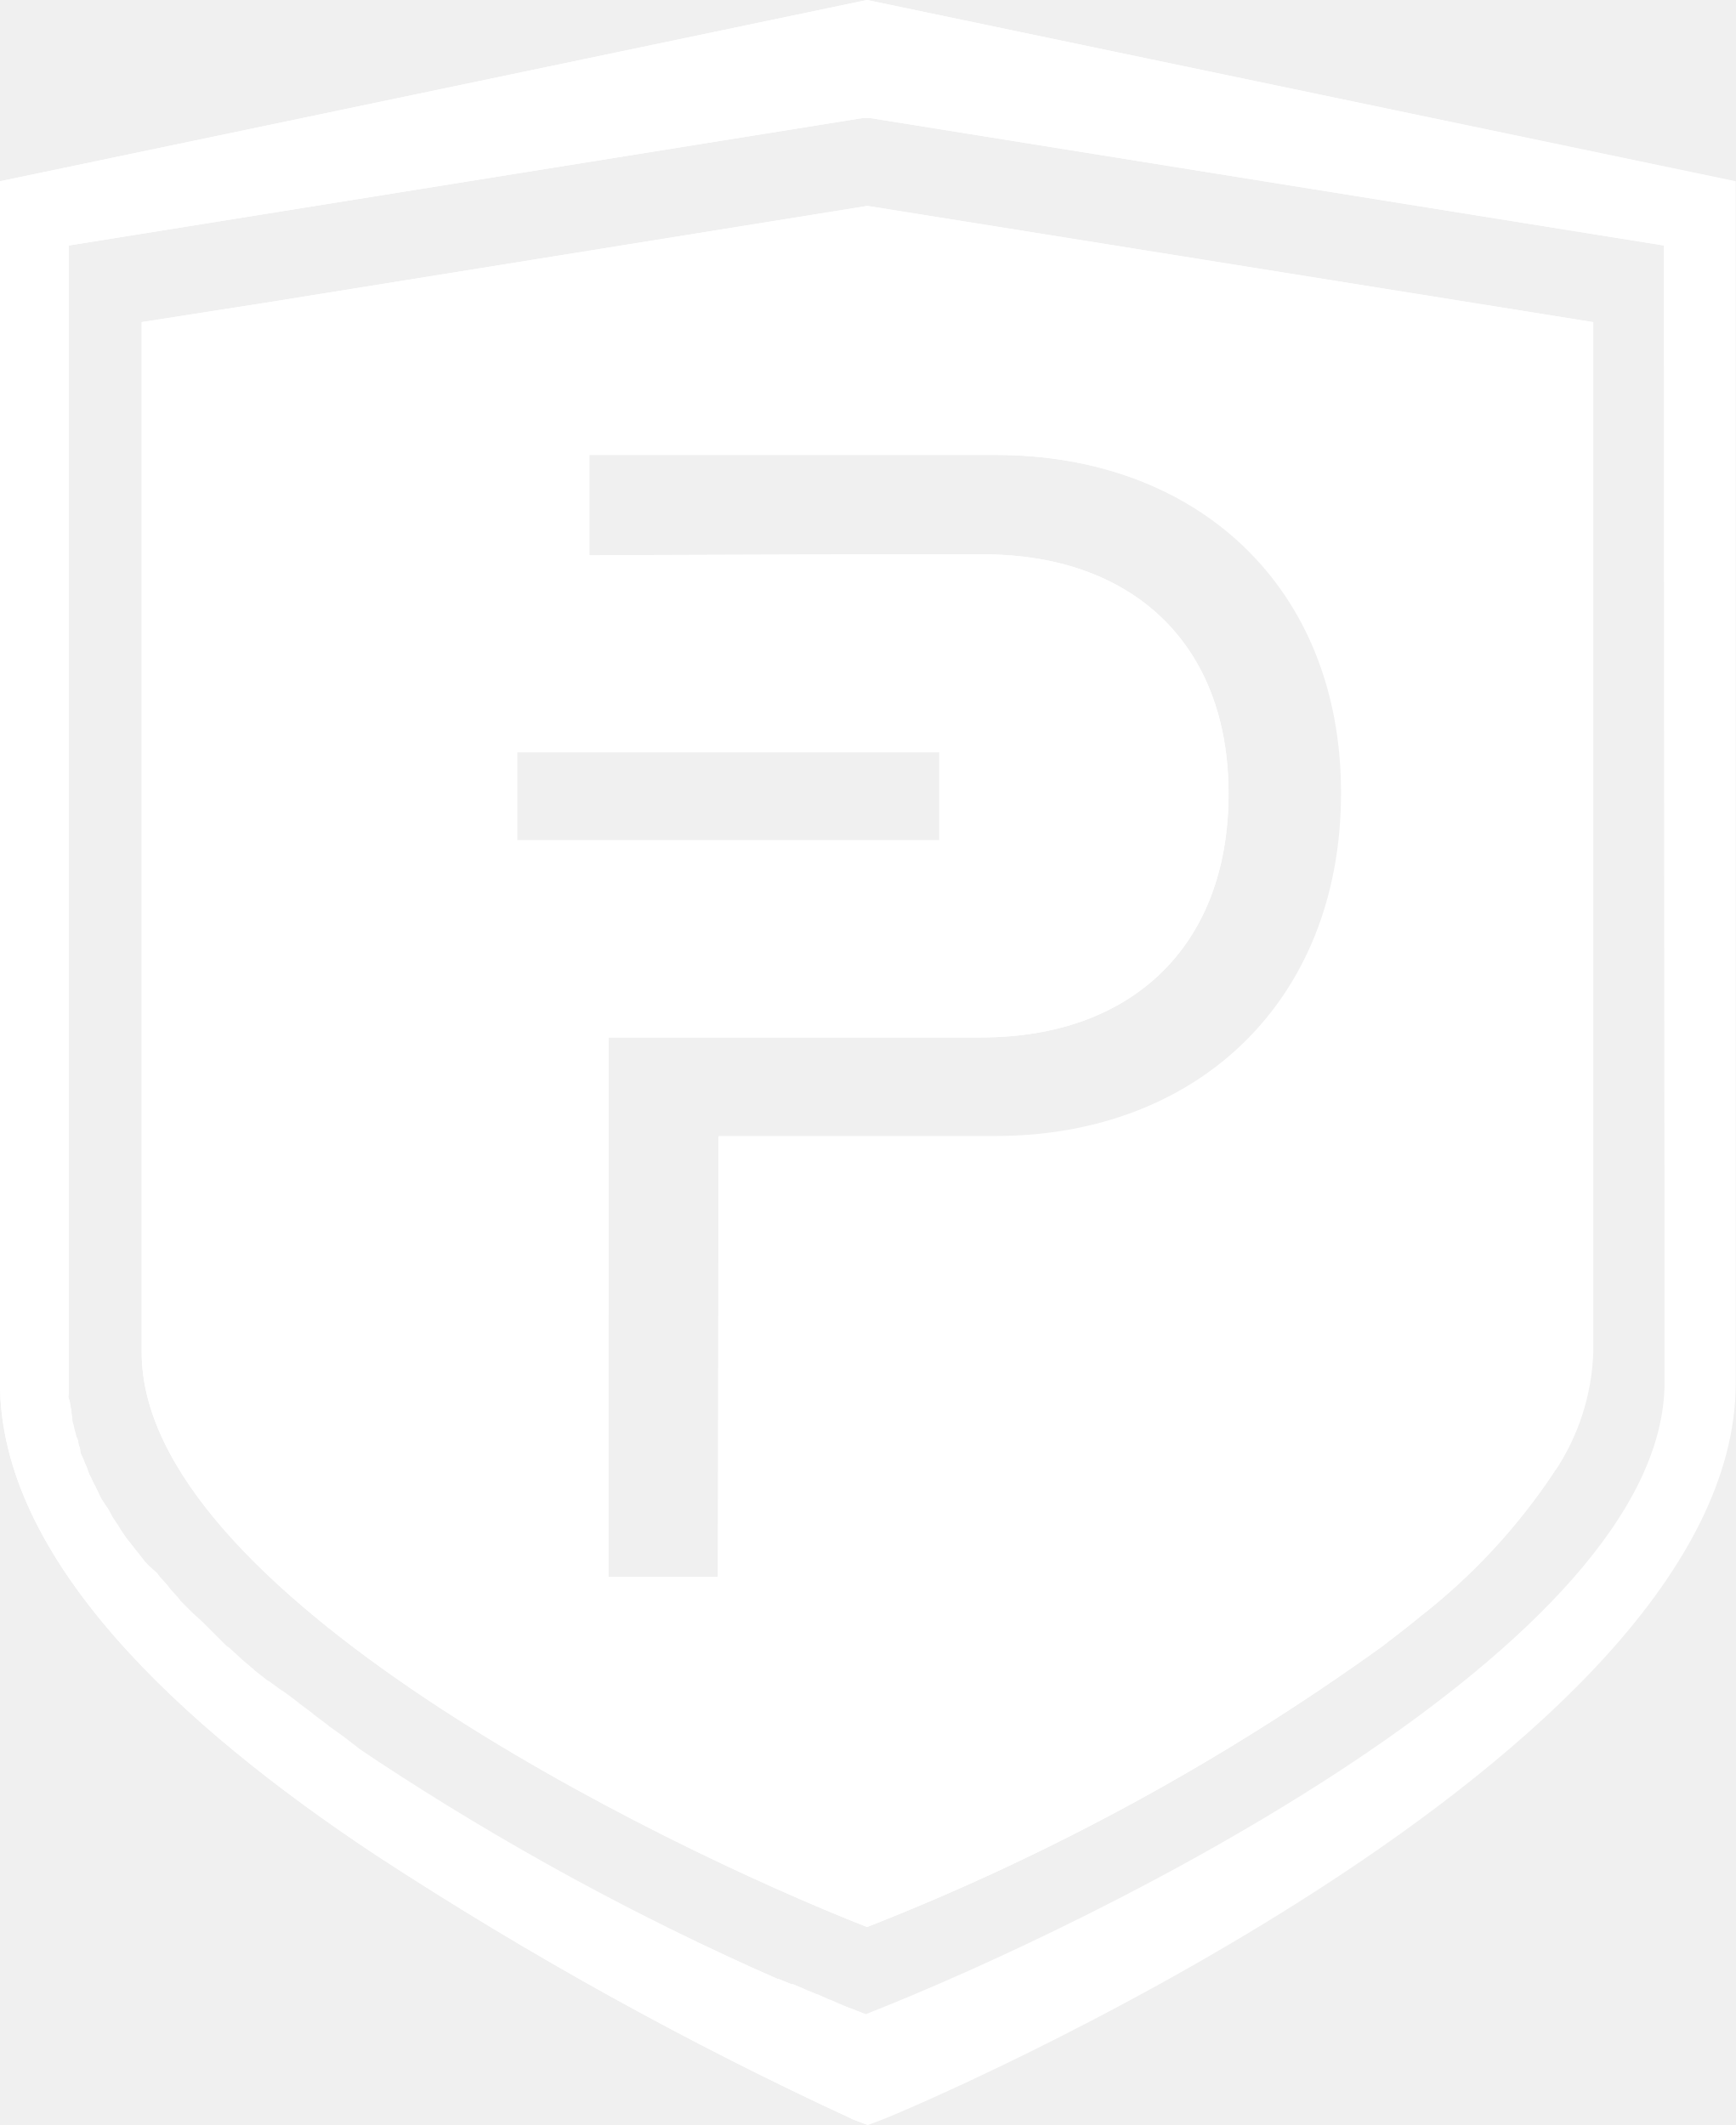
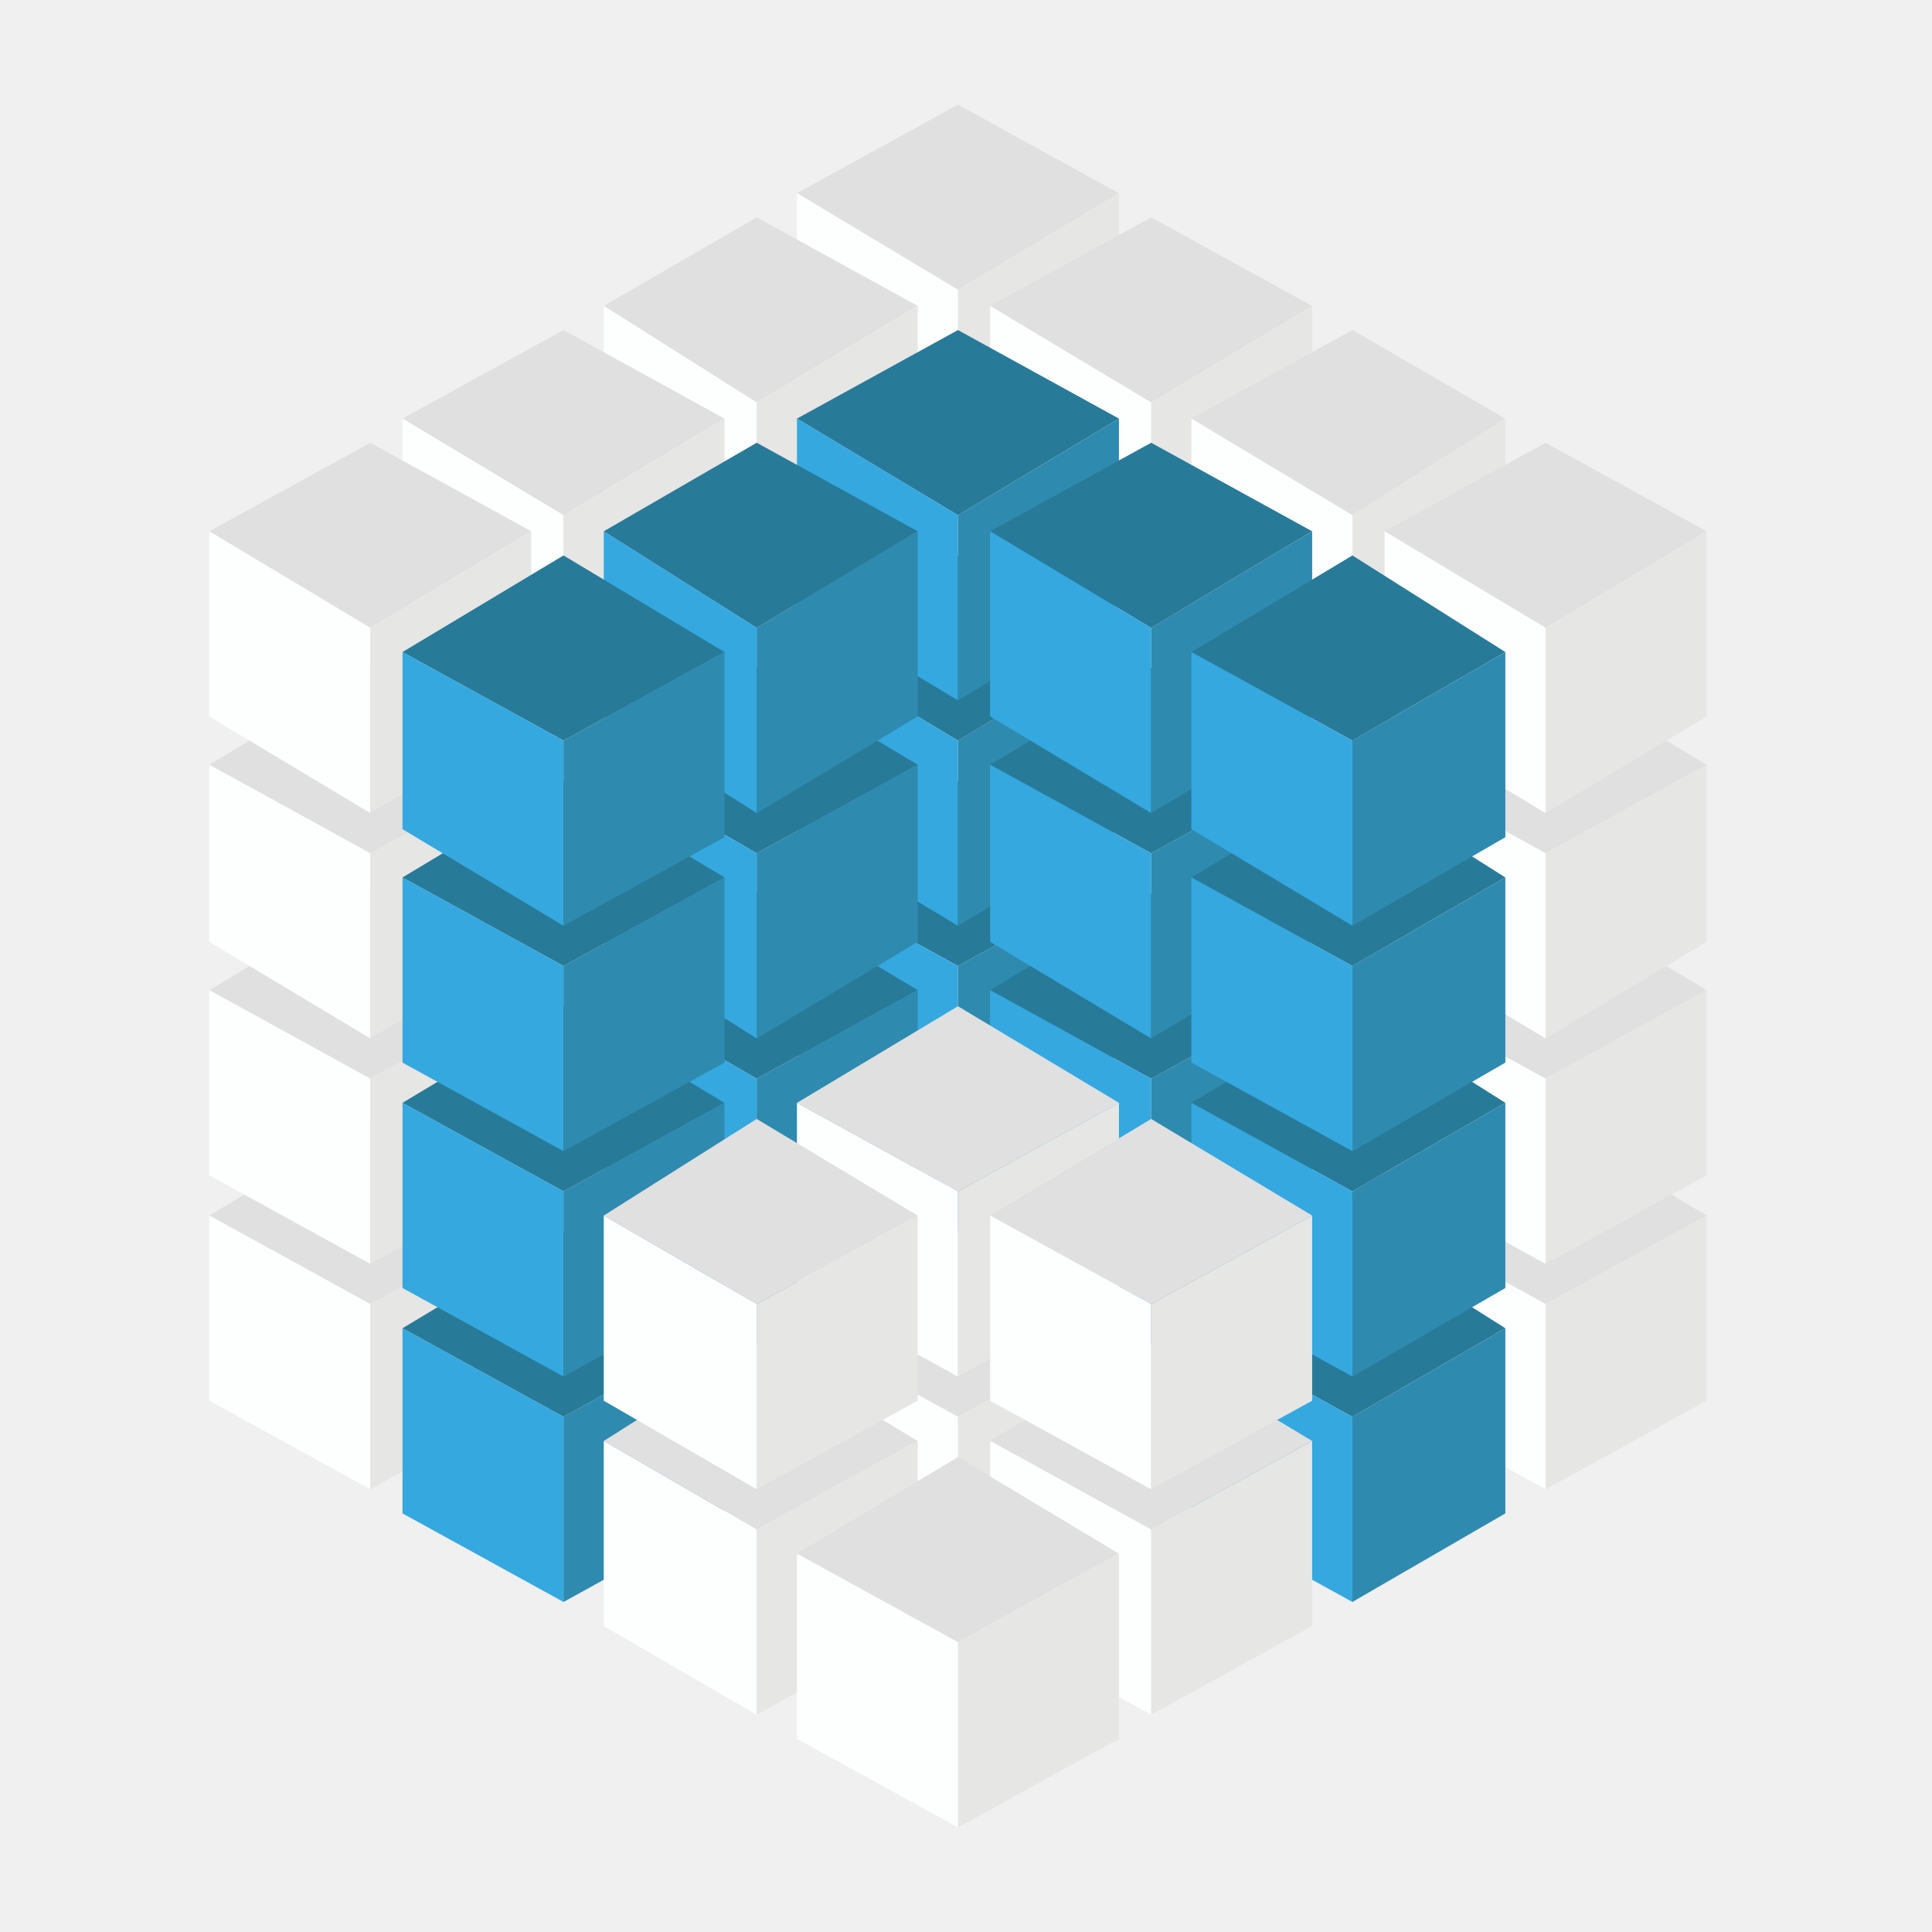
- <svg xmlns="http://www.w3.org/2000/svg" width="49" height="60" viewBox="0 0 49 60">
-   <defs>
-     <style type="text/css">
-             .cls-1{fill:#fff}
-         </style>
-   </defs>
-   <g id="ic_bltg" transform="translate(-4271 -3.715)">
-     <path id="Path_18615" d="M4295.475 3.715L4271 8.833V42.77c0 4.969 5.089 9.664 10.6 13.317a105.238 105.238 0 0 0 13.5 7.478l.4.15.4-.15c.992-.373 24.1-10.211 24.1-20.795V8.833zm22.539 39.055c0 7.4-15.911 15.23-22.539 17.838l-.323-.124-.124-.05-.224-.1-.124-.05-.224-.1-.074-.025-.273-.124-.075-.025-.3-.124-.05-.025-.323-.124h-.024l-.373-.15h-.025a77.919 77.919 0 0 1-11.369-6.161l-.447-.3-.446-.323-.422-.3-.025-.025-.4-.3-.025-.025-.4-.3-.024-.025-.4-.3-.05-.025-.372-.273-.05-.025-.348-.273-.049-.05-.323-.273-.05-.05-.3-.273-.075-.05-.273-.273-.074-.074-.274-.273-.074-.074-.273-.248-.074-.074-.249-.248-.074-.1-.224-.248-.075-.1-.223-.248-.075-.1-.2-.248-.1-.1-.173-.223-.1-.124-.173-.223-.1-.124-.15-.223-.074-.124-.15-.223-.074-.15a1.442 1.442 0 0 0-.124-.2l-.1-.15a.755.755 0 0 1-.1-.2l-.075-.15c-.025-.074-.074-.124-.1-.2a.854.854 0 0 0-.075-.15 1.7 1.7 0 0 1-.074-.2c-.025-.074-.05-.1-.075-.174a1.191 1.191 0 0 0-.075-.174.471.471 0 0 1-.05-.174c0-.05-.05-.124-.05-.174a.453.453 0 0 0-.05-.174c-.024-.05-.024-.1-.05-.174s-.025-.124-.049-.2a.384.384 0 0 1-.025-.15c0-.05-.025-.124-.025-.2s-.024-.1-.024-.15a.924.924 0 0 0-.05-.223c-.025-.074 0-.074 0-.124V10.647l22.417-3.6h.2l22.417 3.6.025 32.124z" class="cls-1" data-name="Path 18615" />
-     <path id="Path_18616" d="M4424.748 197.505l-16.977 2.733-3.5.547v29.093c0 6.733 14.47 13.863 20.477 16.223a66.344 66.344 0 0 0 14.545-7.925c.347-.273.72-.547 1.043-.82a17.266 17.266 0 0 0 3.823-4.124 6.427 6.427 0 0 0 1.066-3.33v-29.117zm-9.878 15.428h11.939v2.485h-11.939zm23.282 1.168c0 5.888-4.1 9.69-9.755 9.69h-7.843v12.422h-3.1v-15.23h10.525c4.219 0 6.974-2.559 6.974-6.882 0-4.273-2.755-6.758-6.925-6.758h-3.277l-7.843.025v-2.832h11.467c5.684 0 9.78 3.677 9.78 9.565" class="cls-1" data-name="Path 18616" transform="translate(-129.272 -187.976)" />
-     <path id="Path_18617" d="M4295.475 3.715L4271 8.833V42.77c0 4.969 5.089 9.664 10.6 13.317a105.276 105.276 0 0 0 13.5 7.478l.4.15v-.045l.349-.132c.993-.373 24.1-10.211 24.1-20.795V8.833zm22.516 39.029c0 7.4-15.911 15.23-22.539 17.838v.007l-.274-.106-.125-.05-.223-.074-.125-.05-.224-.1-.074-.025-.273-.124-.075-.025-.3-.124-.049-.025-.323-.15h-.049l-.372-.15h-.025A77 77 0 0 1 4281.6 53.4l-.446-.3-.447-.348-.422-.3-.024-.025-.4-.3-.024-.025-.4-.3-.026-.025-.4-.3-.049-.025-.373-.273-.05-.025-.348-.273-.049-.048-.323-.273-.05-.05-.3-.273-.074-.05-.273-.273-.075-.074-.273-.273-.075-.074-.273-.248-.074-.074-.248-.248-.075-.1-.224-.248-.074-.1-.224-.248-.074-.1-.224-.2-.1-.1-.174-.223-.1-.124-.174-.223-.1-.124-.151-.223-.074-.124-.15-.223-.074-.124a1.4 1.4 0 0 0-.125-.2l-.1-.15-.1-.2-.074-.15c-.025-.074-.075-.124-.1-.2a.821.821 0 0 0-.075-.15 1.616 1.616 0 0 1-.074-.2c-.025-.074-.05-.1-.075-.174a1.138 1.138 0 0 0-.074-.174.37.37 0 0 1-.05-.174c0-.074-.049-.15-.049-.2a.445.445 0 0 0-.05-.174c-.024-.05-.024-.1-.049-.174s-.025-.124-.049-.2a.359.359 0 0 1-.025-.15c0-.05-.025-.124-.025-.2s-.025-.1-.025-.15a.971.971 0 0 0-.05-.223c-.025-.074 0-.074 0-.124V10.647l22.417-3.6h.2l22.417 3.6z" class="cls-1" data-name="Path 18617" />
-     <path id="Path_18618" d="M4424.773 197.505l-17 2.733-3.5.547v29.093c0 6.733 14.47 13.863 20.477 16.223a66.331 66.331 0 0 0 14.545-7.925c.348-.273.72-.547 1.043-.82a17.259 17.259 0 0 0 3.823-4.124c-2.038-.106-2.021-.119.023-.025a6.42 6.42 0 0 0 1.067-3.33v-29.092zm-9.9 15.428h11.913v2.485h-11.913zm5.659 23.278h-3.1l.025-15.228h10.525c4.219 0 6.974-2.559 6.974-6.882 0-4.273-2.755-6.758-6.925-6.758h-3.278l-7.843.025v-2.832h11.466c5.659 0 9.754 3.7 9.754 9.54 0 5.888-4.07 9.69-9.754 9.69h-7.817z" class="cls-1" data-name="Path 18618" transform="translate(-129.272 -187.976)" />
+ <svg xmlns="http://www.w3.org/2000/svg" version="1.1" id="ic_piv" x="0px" y="0px" viewBox="0 0 24 24" style="enable-background:new 0 0 24 24;" xml:space="preserve">
+   <style type="text/css">
+ 	.st0{fill:none;}
+ 	.st1{fill:#E0E0E0;}
+ 	.st2{fill:#FDFFFF;}
+ 	.st3{fill:#E6E6E4;}
+ 	.st4{fill:#287A99;}
+ 	.st5{fill:#35A8E0;}
+ 	.st6{fill:#2F8AAF;}
+ </style>
+   <path id="Rectangle_4543" class="st0" d="M0,0h24v24H0V0z" />
+   <g>
+     <polygon class="st1" points="11.9,9.7 13.9,10.8 11.9,12 9.9,10.8  " />
+     <polygon class="st2" points="9.9,10.8 9.9,13.1 11.9,14.3 11.9,12  " />
+     <polygon class="st3" points="11.9,14.3 11.9,12 13.9,10.8 13.9,13.1  " />
+     <polygon class="st1" points="14.3,11.1 16.3,12.3 14.3,13.4 12.3,12.3  " />
+     <polygon class="st2" points="12.3,12.3 12.3,14.5 14.3,15.7 14.3,13.4  " />
+     <polygon class="st3" points="14.3,15.7 14.3,13.4 16.3,12.3 16.3,14.5  " />
+     <polygon class="st1" points="16.8,12.5 18.7,13.7 16.8,14.8 14.8,13.7  " />
+     <polygon class="st2" points="14.8,13.7 14.8,16 16.8,17.1 16.8,14.8  " />
+     <polygon class="st3" points="16.8,17.1 16.8,14.8 18.7,13.7 18.7,16  " />
+     <polygon class="st1" points="19.2,13.9 21.2,15.1 19.2,16.2 17.2,15.1  " />
+     <polygon class="st2" points="17.2,15.1 17.2,17.4 19.2,18.5 19.2,16.2  " />
+     <polygon class="st3" points="19.2,18.5 19.2,16.2 21.2,15.1 21.2,17.4  " />
+     <polygon class="st1" points="11.9,6.9 13.9,8 11.9,9.2 9.9,8  " />
+     <polygon class="st2" points="9.9,8 9.9,10.3 11.9,11.5 11.9,9.2  " />
+     <polygon class="st3" points="11.9,11.5 11.9,9.2 13.9,8 13.9,10.3  " />
+     <polygon class="st1" points="14.3,8.3 16.3,9.4 14.3,10.6 12.3,9.4  " />
+     <polygon class="st2" points="12.3,9.4 12.3,11.7 14.3,12.9 14.3,10.6  " />
+     <polygon class="st3" points="14.3,12.9 14.3,10.6 16.3,9.4 16.3,11.7  " />
+     <polygon class="st1" points="16.8,9.7 18.7,10.9 16.8,12 14.8,10.9  " />
+     <polygon class="st2" points="14.8,10.9 14.8,13.1 16.8,14.3 16.8,12  " />
+     <polygon class="st3" points="16.8,14.3 16.8,12 18.7,10.9 18.7,13.1  " />
+     <polygon class="st1" points="19.2,11.1 21.2,12.3 19.2,13.4 17.2,12.3  " />
+     <polygon class="st2" points="17.2,12.3 17.2,14.6 19.2,15.7 19.2,13.4  " />
+     <polygon class="st3" points="19.2,15.7 19.2,13.4 21.2,12.3 21.2,14.6  " />
+     <polygon class="st1" points="11.9,4.1 13.9,5.2 11.9,6.4 9.9,5.2  " />
+     <polygon class="st2" points="9.9,5.2 9.9,7.5 11.9,8.7 11.9,6.4  " />
+     <polygon class="st3" points="11.9,8.7 11.9,6.4 13.9,5.2 13.9,7.5  " />
+     <polygon class="st1" points="14.3,5.5 16.3,6.6 14.3,7.8 12.3,6.6  " />
+     <polygon class="st2" points="12.3,6.6 12.3,8.9 14.3,10.1 14.3,7.8  " />
+     <polygon class="st3" points="14.3,10.1 14.3,7.8 16.3,6.6 16.3,8.9  " />
+     <polygon class="st1" points="16.8,6.9 18.7,8 16.8,9.2 14.8,8  " />
+     <polygon class="st2" points="14.8,8 14.8,10.3 16.8,11.5 16.8,9.2  " />
+     <polygon class="st3" points="16.8,11.5 16.8,9.2 18.7,8 18.7,10.3  " />
+     <polygon class="st1" points="19.2,8.3 21.2,9.5 19.2,10.6 17.2,9.5  " />
+     <polygon class="st2" points="17.2,9.5 17.2,11.7 19.2,12.9 19.2,10.6  " />
+     <polygon class="st3" points="19.2,12.9 19.2,10.6 21.2,9.5 21.2,11.7  " />
+     <polygon class="st1" points="11.9,1.3 13.9,2.4 11.9,3.6 9.9,2.4  " />
+     <polygon class="st2" points="9.9,2.4 9.9,4.7 11.9,5.9 11.9,3.6  " />
+     <polygon class="st3" points="11.9,5.9 11.9,3.6 13.9,2.4 13.9,4.7  " />
+     <polygon class="st1" points="14.3,2.7 16.3,3.8 14.3,5 12.3,3.8  " />
+     <polygon class="st2" points="12.3,3.8 12.3,6.1 14.3,7.3 14.3,5  " />
+     <polygon class="st3" points="14.3,7.3 14.3,5 16.3,3.8 16.3,6.1  " />
+     <polygon class="st1" points="16.8,4.1 18.7,5.2 16.8,6.4 14.8,5.2  " />
+     <polygon class="st2" points="14.8,5.2 14.8,7.5 16.8,8.7 16.8,6.4  " />
+     <polygon class="st3" points="16.8,8.7 16.8,6.4 18.7,5.2 18.7,7.5  " />
+     <polygon class="st1" points="19.2,5.5 21.2,6.6 19.2,7.8 17.2,6.6  " />
+     <polygon class="st2" points="17.2,6.6 17.2,8.9 19.2,10.1 19.2,7.8  " />
+     <polygon class="st3" points="19.2,10.1 19.2,7.8 21.2,6.6 21.2,8.9  " />
+     <polygon class="st1" points="9.4,11.1 11.4,12.3 9.4,13.4 7.5,12.3  " />
+     <polygon class="st2" points="7.5,12.3 7.5,14.5 9.4,15.7 9.4,13.4  " />
+     <polygon class="st3" points="9.4,15.7 9.4,13.4 11.4,12.3 11.4,14.5  " />
+     <polygon class="st4" points="11.9,12.5 13.9,13.7 11.9,14.8 9.9,13.7  " />
+     <polygon class="st5" points="9.9,13.7 9.9,16 11.9,17.1 11.9,14.8  " />
+     <polygon class="st6" points="11.9,17.1 11.9,14.8 13.9,13.7 13.9,16  " />
+     <polygon class="st4" points="14.3,13.9 16.3,15.1 14.3,16.2 12.3,15.1  " />
+     <polygon class="st5" points="12.3,15.1 12.3,17.4 14.3,18.5 14.3,16.2  " />
+     <polygon class="st6" points="14.3,18.5 14.3,16.2 16.3,15.1 16.3,17.4  " />
+     <polygon class="st4" points="16.8,15.3 18.7,16.5 16.8,17.6 14.8,16.5  " />
+     <polygon class="st5" points="14.8,16.5 14.8,18.8 16.8,19.9 16.8,17.6  " />
+     <polygon class="st6" points="16.8,19.9 16.8,17.6 18.7,16.5 18.7,18.8  " />
+     <polygon class="st1" points="9.4,8.3 11.4,9.4 9.4,10.6 7.5,9.4  " />
+     <polygon class="st2" points="7.5,9.4 7.5,11.7 9.4,12.9 9.4,10.6  " />
+     <polygon class="st3" points="9.4,12.9 9.4,10.6 11.4,9.4 11.4,11.7  " />
+     <polygon class="st4" points="11.9,9.7 13.9,10.9 11.9,12 9.9,10.9  " />
+     <polygon class="st5" points="9.9,10.9 9.9,13.1 11.9,14.3 11.9,12  " />
+     <polygon class="st6" points="11.9,14.3 11.9,12 13.9,10.9 13.9,13.1  " />
+     <polygon class="st4" points="14.3,11.1 16.3,12.3 14.3,13.4 12.3,12.3  " />
+     <polygon class="st5" points="12.3,12.3 12.3,14.6 14.3,15.7 14.3,13.4  " />
+     <polygon class="st6" points="14.3,15.7 14.3,13.4 16.3,12.3 16.3,14.6  " />
+     <polygon class="st4" points="16.8,12.5 18.7,13.7 16.8,14.8 14.8,13.7  " />
+     <polygon class="st5" points="14.8,13.7 14.8,16 16.8,17.1 16.8,14.8  " />
+     <polygon class="st6" points="16.8,17.1 16.8,14.8 18.7,13.7 18.7,16  " />
+     <polygon class="st1" points="9.4,5.5 11.4,6.6 9.4,7.8 7.5,6.6  " />
+     <polygon class="st2" points="7.5,6.6 7.5,8.9 9.4,10.1 9.4,7.8  " />
+     <polygon class="st3" points="9.4,10.1 9.4,7.8 11.4,6.6 11.4,8.9  " />
+     <polygon class="st4" points="11.9,6.9 13.9,8 11.9,9.2 9.9,8  " />
+     <polygon class="st5" points="9.9,8 9.9,10.3 11.9,11.5 11.9,9.2  " />
+     <polygon class="st6" points="11.9,11.5 11.9,9.2 13.9,8 13.9,10.3  " />
+     <polygon class="st4" points="14.3,8.3 16.3,9.5 14.3,10.6 12.3,9.5  " />
+     <polygon class="st5" points="12.3,9.5 12.3,11.7 14.3,12.9 14.3,10.6  " />
+     <polygon class="st6" points="14.3,12.9 14.3,10.6 16.3,9.5 16.3,11.7  " />
+     <polygon class="st4" points="16.8,9.7 18.7,10.9 16.8,12 14.8,10.9  " />
+     <polygon class="st5" points="14.8,10.9 14.8,13.2 16.8,14.3 16.8,12  " />
+     <polygon class="st6" points="16.8,14.3 16.8,12 18.7,10.9 18.7,13.2  " />
+     <polygon class="st1" points="9.4,2.7 11.4,3.8 9.4,5 7.5,3.8  " />
+     <polygon class="st2" points="7.5,3.8 7.5,6.1 9.4,7.3 9.4,5  " />
+     <polygon class="st3" points="9.4,7.3 9.4,5 11.4,3.8 11.4,6.1  " />
+     <polygon class="st4" points="11.9,4.1 13.9,5.2 11.9,6.4 9.9,5.2  " />
+     <polygon class="st5" points="9.9,5.2 9.9,7.5 11.9,8.7 11.9,6.4  " />
+     <polygon class="st6" points="11.9,8.7 11.9,6.4 13.9,5.2 13.9,7.5  " />
+     <polygon class="st4" points="14.3,5.5 16.3,6.6 14.3,7.8 12.3,6.6  " />
+     <polygon class="st5" points="12.3,6.6 12.3,8.9 14.3,10.1 14.3,7.8  " />
+     <polygon class="st6" points="14.3,10.1 14.3,7.8 16.3,6.6 16.3,8.9  " />
+     <polygon class="st4" points="16.8,6.9 18.7,8.1 16.8,9.2 14.8,8.1  " />
+     <polygon class="st5" points="14.8,8.1 14.8,10.3 16.8,11.5 16.8,9.2  " />
+     <polygon class="st6" points="16.8,11.5 16.8,9.2 18.7,8.1 18.7,10.4  " />
+     <polygon class="st1" points="7,12.5 9,13.7 7,14.8 5,13.7  " />
+     <polygon class="st2" points="5,13.7 5,16 7,17.1 7,14.8  " />
+     <polygon class="st3" points="7,17.1 7,14.8 9,13.7 9,16  " />
+     <polygon class="st4" points="9.4,13.9 11.4,15.1 9.4,16.2 7.5,15.1  " />
+     <polygon class="st5" points="7.5,15.1 7.5,17.4 9.4,18.5 9.4,16.2  " />
+     <polygon class="st6" points="9.4,18.5 9.4,16.2 11.4,15.1 11.4,17.4  " />
+     <polygon class="st1" points="7,9.7 9,10.9 7,12 5,10.9  " />
+     <polygon class="st2" points="5,10.9 5,13.1 7,14.3 7,12  " />
+     <polygon class="st3" points="7,14.3 7,12 9,10.9 9,13.1  " />
+     <polygon class="st4" points="9.4,11.1 11.4,12.3 9.4,13.4 7.5,12.3  " />
+     <polygon class="st5" points="7.5,12.3 7.5,14.6 9.4,15.7 9.4,13.4  " />
+     <polygon class="st6" points="9.4,15.7 9.4,13.4 11.4,12.3 11.4,14.6  " />
+     <polygon class="st1" points="7,6.9 9,8 7,9.2 5,8  " />
+     <polygon class="st2" points="5,8 5,10.3 7,11.5 7,9.2  " />
+     <polygon class="st3" points="7,11.5 7,9.2 9,8 9,10.3  " />
+     <polygon class="st4" points="9.4,8.3 11.4,9.5 9.4,10.6 7.5,9.5  " />
+     <polygon class="st5" points="7.5,9.5 7.5,11.7 9.4,12.9 9.4,10.6  " />
+     <polygon class="st6" points="9.4,12.9 9.4,10.6 11.4,9.5 11.4,11.7  " />
+     <polygon class="st1" points="7,4.1 9,5.2 7,6.4 5,5.2  " />
+     <polygon class="st2" points="5,5.2 5,7.5 7,8.7 7,6.4  " />
+     <polygon class="st3" points="7,8.7 7,6.4 9,5.2 9,7.5  " />
+     <polygon class="st4" points="9.4,5.5 11.4,6.6 9.4,7.8 7.5,6.6  " />
+     <polygon class="st5" points="7.5,6.6 7.5,8.9 9.4,10.1 9.4,7.8  " />
+     <polygon class="st6" points="9.4,10.1 9.4,7.8 11.4,6.6 11.4,8.9  " />
+     <polygon class="st1" points="4.6,13.9 6.6,15.1 4.6,16.2 2.6,15.1  " />
+     <polygon class="st2" points="2.6,15.1 2.6,17.4 4.6,18.5 4.6,16.2  " />
+     <polygon class="st3" points="4.6,18.5 4.6,16.2 6.6,15.1 6.6,17.4  " />
+     <polygon class="st4" points="7,15.3 9,16.5 7,17.6 5,16.5  " />
+     <polygon class="st5" points="5,16.5 5,18.8 7,19.9 7,17.6  " />
+     <polygon class="st6" points="7,19.9 7,17.6 9,16.5 9,18.8  " />
+     <polygon class="st1" points="4.6,11.1 6.6,12.3 4.6,13.4 2.6,12.3  " />
+     <polygon class="st2" points="2.6,12.3 2.6,14.6 4.6,15.7 4.6,13.4  " />
+     <polygon class="st3" points="4.6,15.7 4.6,13.4 6.6,12.3 6.6,14.6  " />
+     <polygon class="st4" points="7,12.5 9,13.7 7,14.8 5,13.7  " />
+     <polygon class="st5" points="5,13.7 5,16 7,17.1 7,14.8  " />
+     <polygon class="st6" points="7,17.1 7,14.8 9,13.7 9,16  " />
+     <polygon class="st1" points="4.6,8.3 6.6,9.5 4.6,10.6 2.6,9.5  " />
+     <polygon class="st2" points="2.6,9.5 2.6,11.7 4.6,12.9 4.6,10.6  " />
+     <polygon class="st3" points="4.6,12.9 4.6,10.6 6.6,9.5 6.6,11.7  " />
+     <polygon class="st4" points="7,9.7 9,10.9 7,12 5,10.9  " />
+     <polygon class="st5" points="5,10.9 5,13.2 7,14.3 7,12  " />
+     <polygon class="st6" points="7,14.3 7,12 9,10.9 9,13.2  " />
+     <polygon class="st1" points="4.6,5.5 6.6,6.6 4.6,7.8 2.6,6.6  " />
+     <polygon class="st2" points="2.6,6.6 2.6,8.9 4.6,10.1 4.6,7.8  " />
+     <polygon class="st3" points="4.6,10.1 4.6,7.8 6.6,6.6 6.6,8.9  " />
+     <polygon class="st4" points="7,6.9 9,8.1 7,9.2 5,8.1  " />
+     <polygon class="st5" points="5,8.1 5,10.3 7,11.5 7,9.2  " />
+     <polygon class="st6" points="7,11.5 7,9.2 9,8.1 9,10.4  " />
+     <polygon class="st1" points="11.9,15.3 13.9,16.5 11.9,17.6 9.9,16.5  " />
+     <polygon class="st2" points="9.9,16.5 9.9,18.8 11.9,19.9 11.9,17.6  " />
+     <polygon class="st3" points="11.9,19.9 11.9,17.6 13.9,16.5 13.9,18.8  " />
+     <polygon class="st1" points="14.3,16.7 16.3,17.9 14.3,19 12.3,17.9  " />
+     <polygon class="st2" points="12.3,17.9 12.3,20.2 14.3,21.3 14.3,19  " />
+     <polygon class="st3" points="14.3,21.3 14.3,19 16.3,17.9 16.3,20.2  " />
+     <polygon class="st1" points="11.9,12.5 13.9,13.7 11.9,14.8 9.9,13.7  " />
+     <polygon class="st2" points="9.9,13.7 9.9,16 11.9,17.1 11.9,14.8  " />
+     <polygon class="st3" points="11.9,17.1 11.9,14.8 13.9,13.7 13.9,16  " />
+     <polygon class="st1" points="14.3,13.9 16.3,15.1 14.3,16.2 12.3,15.1  " />
+     <polygon class="st2" points="12.3,15.1 12.3,17.4 14.3,18.5 14.3,16.2  " />
+     <polygon class="st3" points="14.3,18.5 14.3,16.2 16.3,15.1 16.3,17.4  " />
+     <polygon class="st1" points="9.4,16.7 11.4,17.9 9.4,19 7.5,17.9  " />
+     <polygon class="st2" points="7.5,17.9 7.5,20.2 9.4,21.3 9.4,19  " />
+     <polygon class="st3" points="9.4,21.3 9.4,19 11.4,17.9 11.4,20.2  " />
+     <polygon class="st1" points="11.9,18.1 13.9,19.3 11.9,20.4 9.9,19.3  " />
+     <polygon class="st2" points="9.9,19.3 9.9,21.6 11.9,22.7 11.9,20.4  " />
+     <polygon class="st3" points="11.9,22.7 11.9,20.4 13.9,19.3 13.9,21.6  " />
+     <polygon class="st1" points="9.4,13.9 11.4,15.1 9.4,16.2 7.5,15.1  " />
+     <polygon class="st2" points="7.5,15.1 7.5,17.4 9.4,18.5 9.4,16.2  " />
+     <polygon class="st3" points="9.4,18.5 9.4,16.2 11.4,15.1 11.4,17.4  " />
  </g>
</svg>
